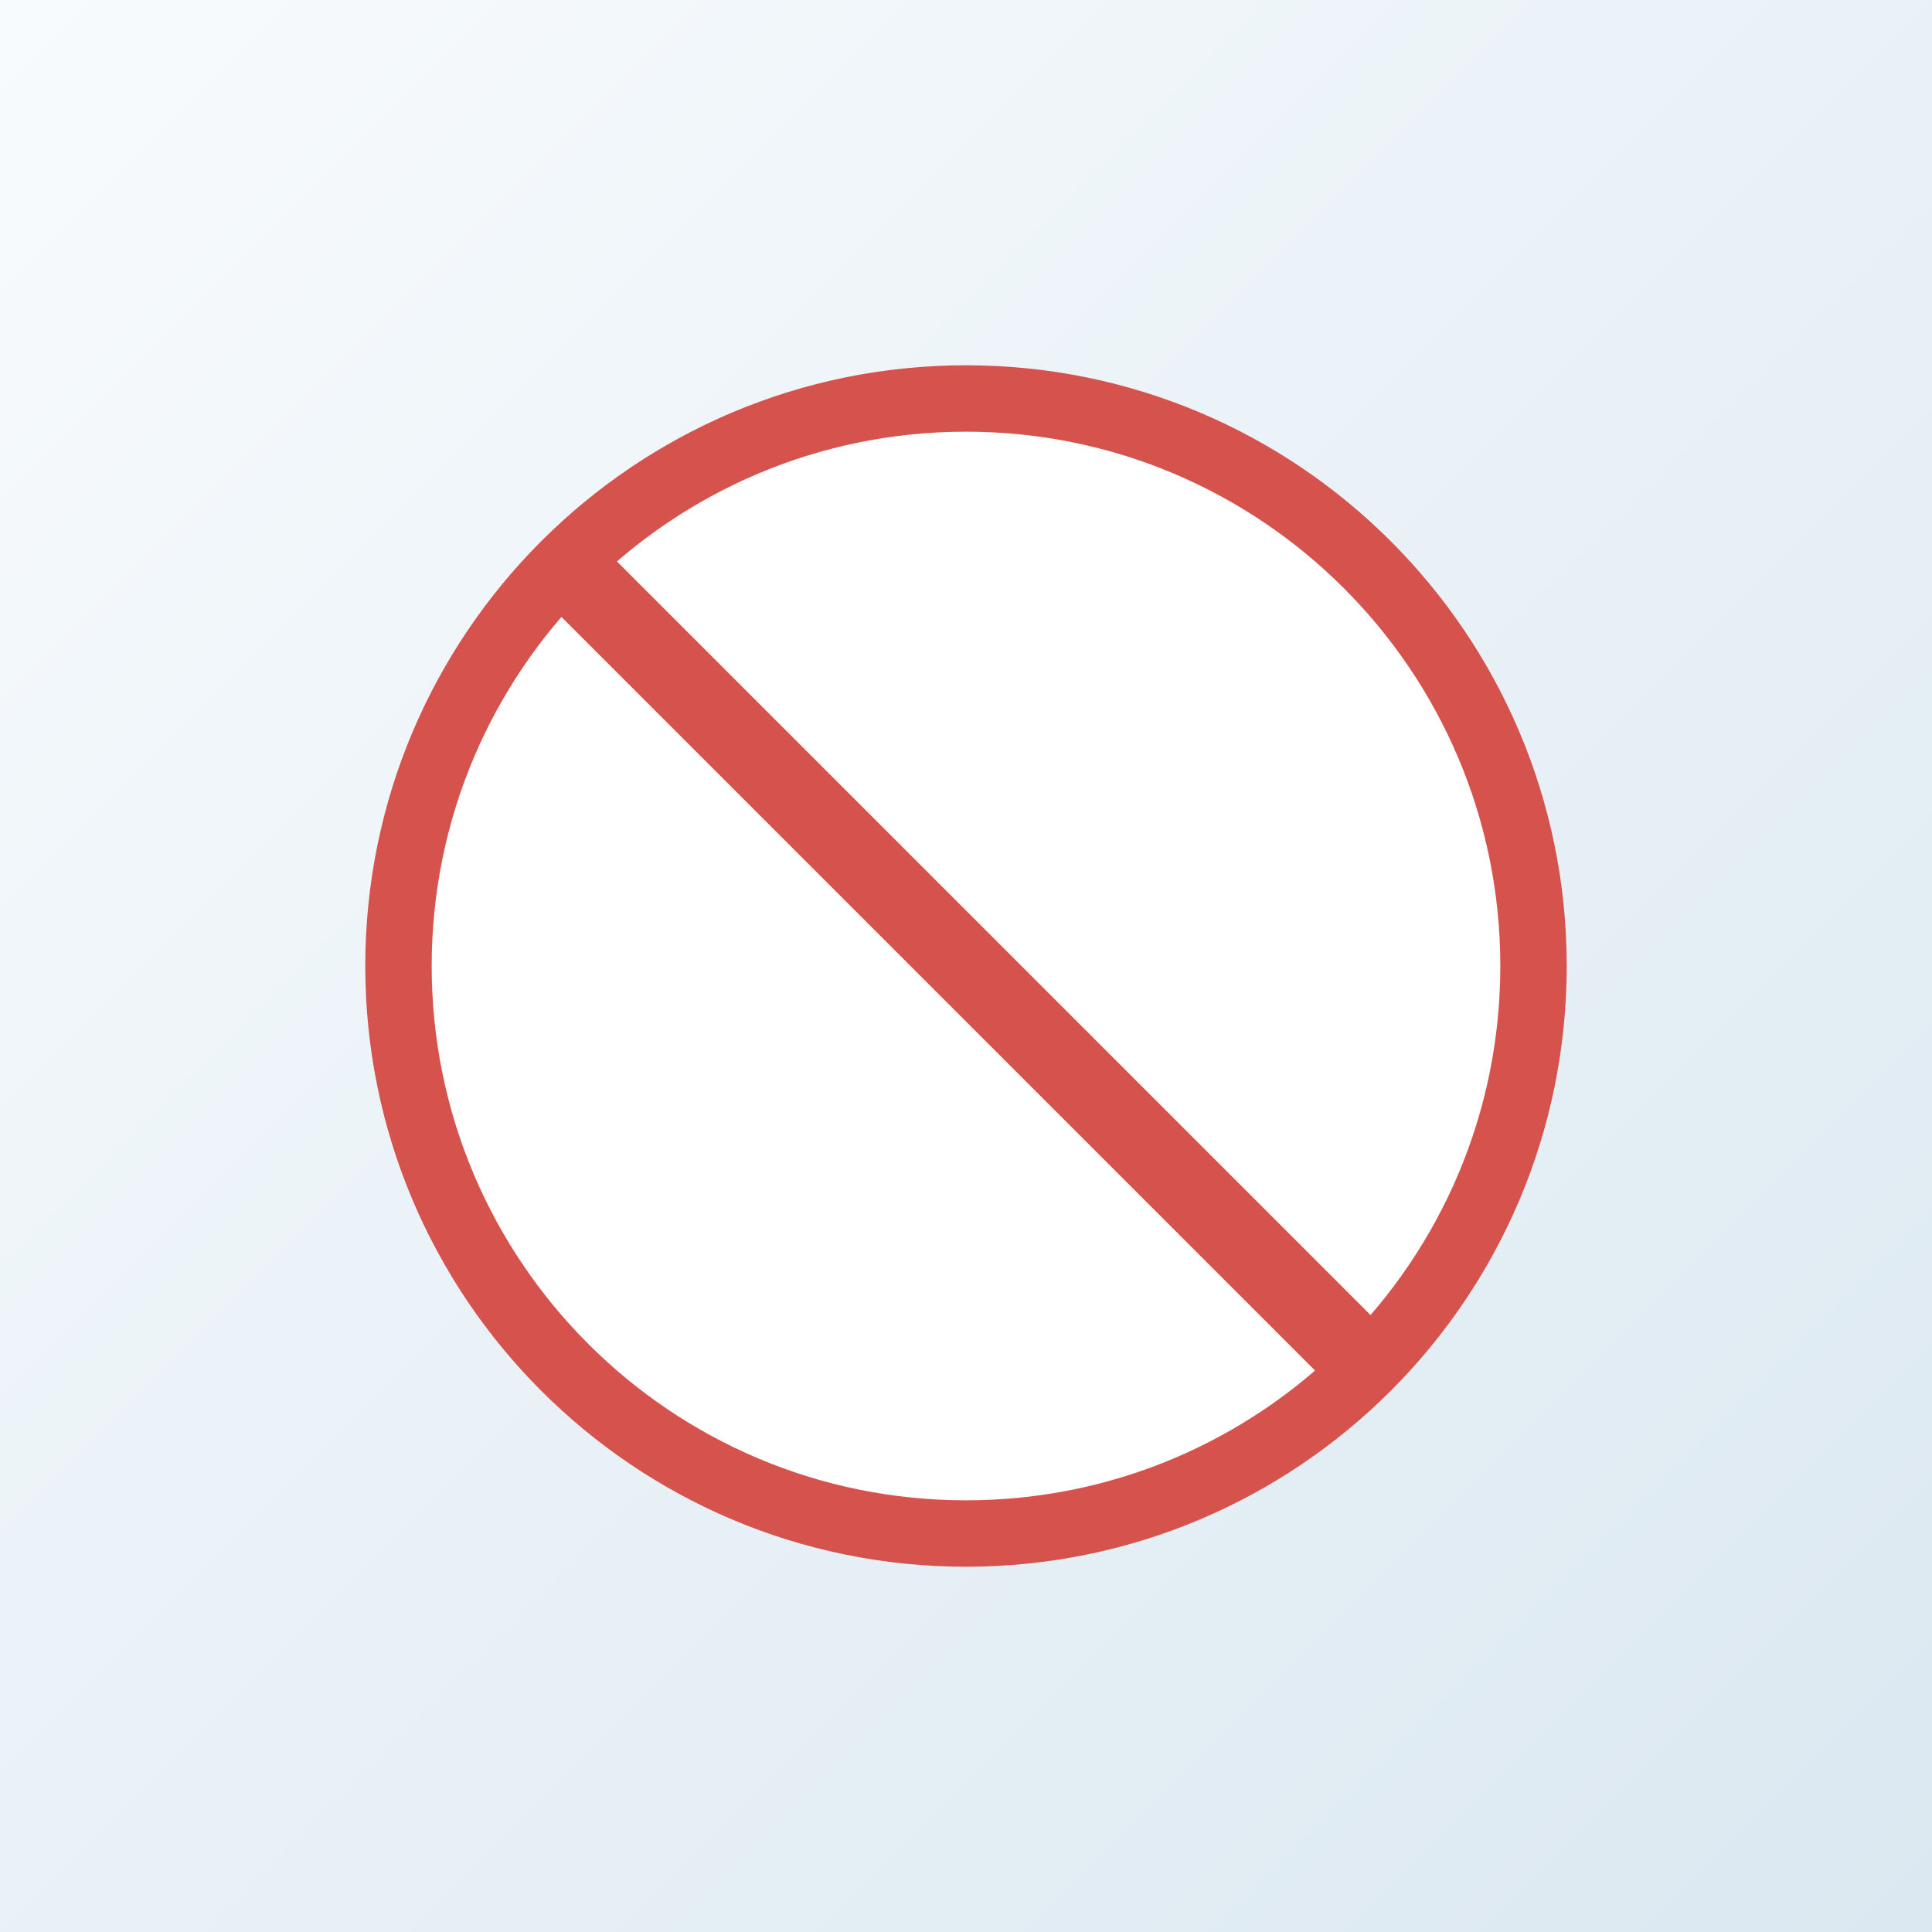
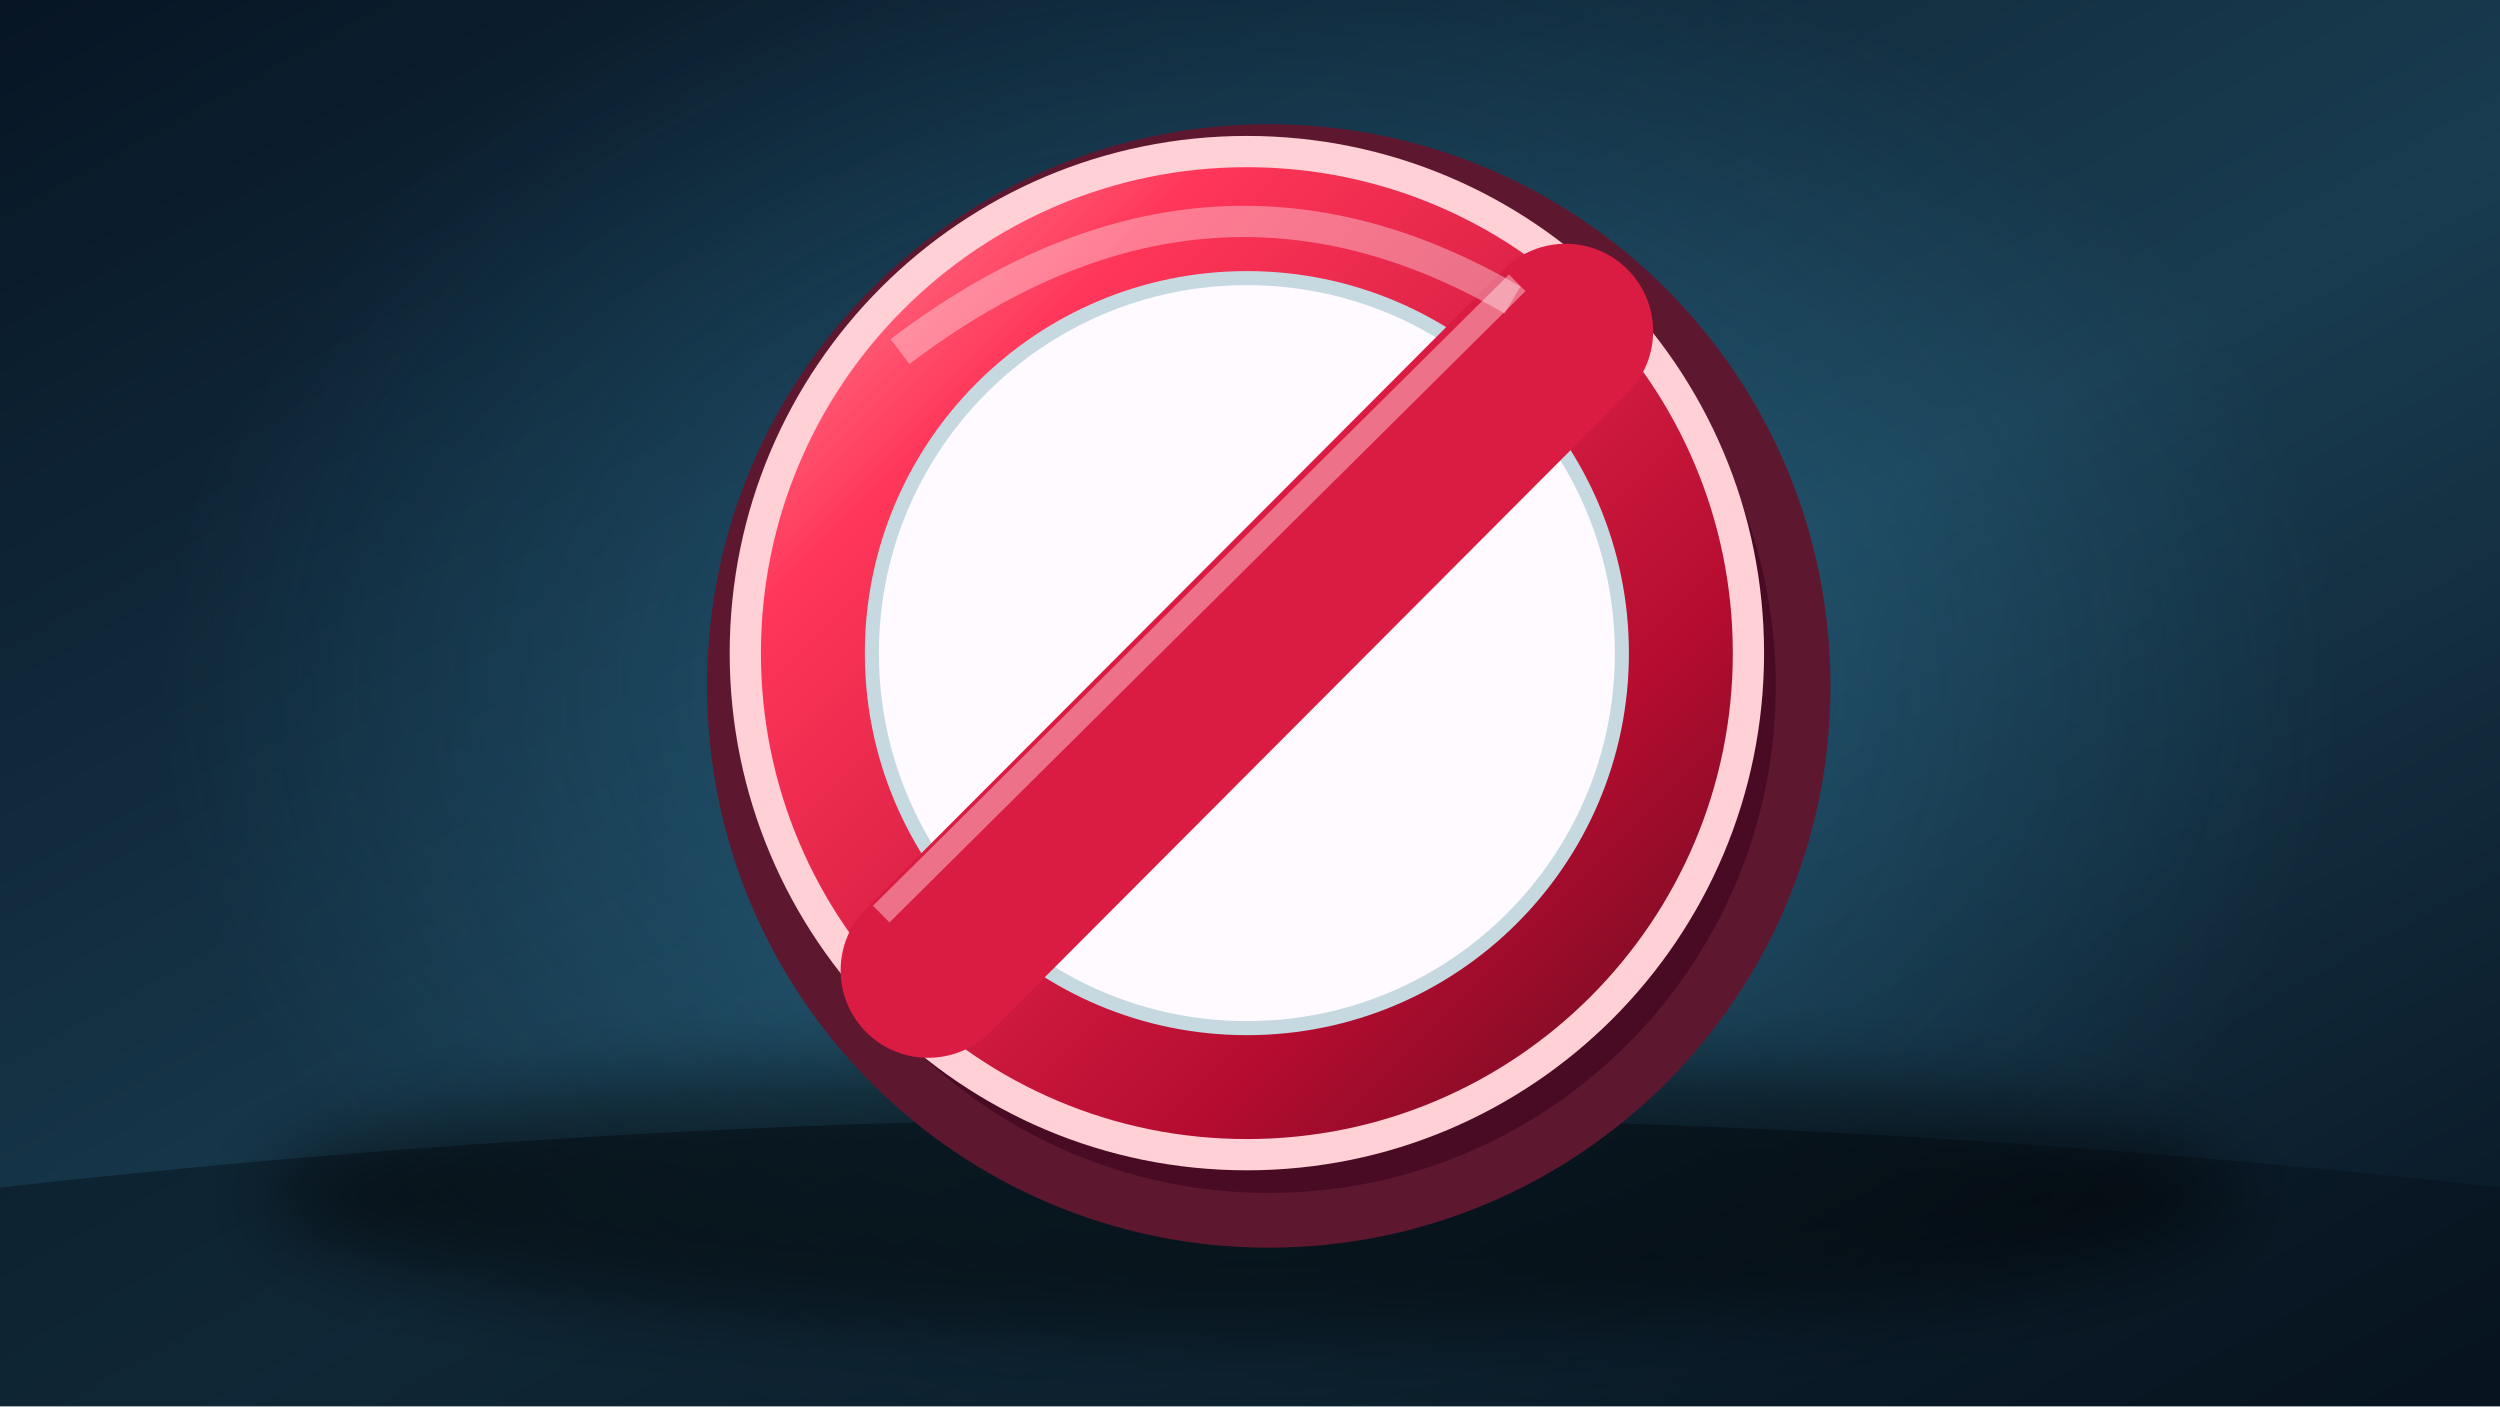
- <svg xmlns="http://www.w3.org/2000/svg" viewBox="0 0 1600 1600">
+ <svg xmlns="http://www.w3.org/2000/svg" width="1600" height="900" viewBox="0 0 1600 900">
  <defs>
-     <linearGradient id="b" x1="0" y1="0" x2="1" y2="1">
-       <stop stop-color="#f8fbfd" />
-       <stop offset="1" stop-color="#dbe8f1" />
+     <linearGradient id="bg" x1="0" y1="0" x2="1" y2="1">
+       <stop stop-color="#071524" />
+       <stop offset=".55" stop-color="#193c50" />
+       <stop offset="1" stop-color="#081522" />
    </linearGradient>
+     <radialGradient id="halo">
+       <stop stop-color="#47bcef" stop-opacity=".31" />
+       <stop offset="1" stop-color="#47bcef" stop-opacity="0" />
+     </radialGradient>
+     <linearGradient id="metal" x1="0" y1="0" x2=".9" y2="1">
+       <stop stop-color="#effaff" />
+       <stop offset=".22" stop-color="#8faec3" />
+       <stop offset=".46" stop-color="#f1faff" />
+       <stop offset=".7" stop-color="#33576d" />
+       <stop offset="1" stop-color="#7d9aaa" />
+     </linearGradient>
+     <linearGradient id="red" x1="0" y1="0" x2="1" y2="1">
+       <stop stop-color="#ff95a1" />
+       <stop offset=".24" stop-color="#ff3659" />
+       <stop offset=".71" stop-color="#b50c30" />
+       <stop offset="1" stop-color="#5a0b1c" />
+     </linearGradient>
+     <linearGradient id="green" x1="0" y1="0" x2="1" y2="1">
+       <stop stop-color="#adffe0" />
+       <stop offset=".24" stop-color="#18e6a1" />
+       <stop offset=".67" stop-color="#00986e" />
+       <stop offset="1" stop-color="#014d4c" />
+     </linearGradient>
+     <linearGradient id="gold" x1="0" y1="0" x2="1" y2="1">
+       <stop stop-color="#fff5bc" />
+       <stop offset=".23" stop-color="#ffd04d" />
+       <stop offset=".7" stop-color="#e7940c" />
+       <stop offset="1" stop-color="#874d12" />
+     </linearGradient>
+     <filter id="blur" x="-50%" y="-50%" width="200%" height="200%">
+       <feGaussianBlur stdDeviation="23" />
+     </filter>
  </defs>
-   <rect width="1600" height="1600" fill="url(#b)" />
-   <g transform="translate(800 800)">
-     <circle r="470" fill="#fff" stroke="#d6534d" stroke-width="55" />
-     <path d="M-330-330l660 660" stroke="#d6534d" stroke-width="65" />
-   </g>
+   <rect width="1600" height="900" fill="url(#bg)" />
+   <ellipse cx="800" cy="440" rx="700" ry="510" fill="url(#halo)" />
+   <path d="M0 760 Q800 670 1600 760 V900 H0Z" fill="#06111c" opacity=".5" />
+   <ellipse cx="800" cy="765" rx="630" ry="90" opacity=".47" fill="#000" filter="url(#blur)" />
+   <circle cx="812" cy="439" r="342" fill="#490b24" stroke="#5d1830" stroke-width="35" />
+   <circle cx="798" cy="418" r="321" fill="url(#red)" stroke="#ffd0d6" stroke-width="20" />
+   <circle cx="798" cy="418" r="240" fill="#fffaff" stroke="#c6d9e1" stroke-width="9" />
+   <path d="M594 621 L1002 212" stroke="#da1c42" stroke-width="112" stroke-linecap="round" />
+   <path d="M564 585 L971 181" stroke="#ffc2cb" stroke-opacity=".52" stroke-width="15" />
+   <path d="M576 225 Q771 77 968 192" stroke="#fff" stroke-opacity=".35" stroke-width="20" fill="none" />
</svg>
